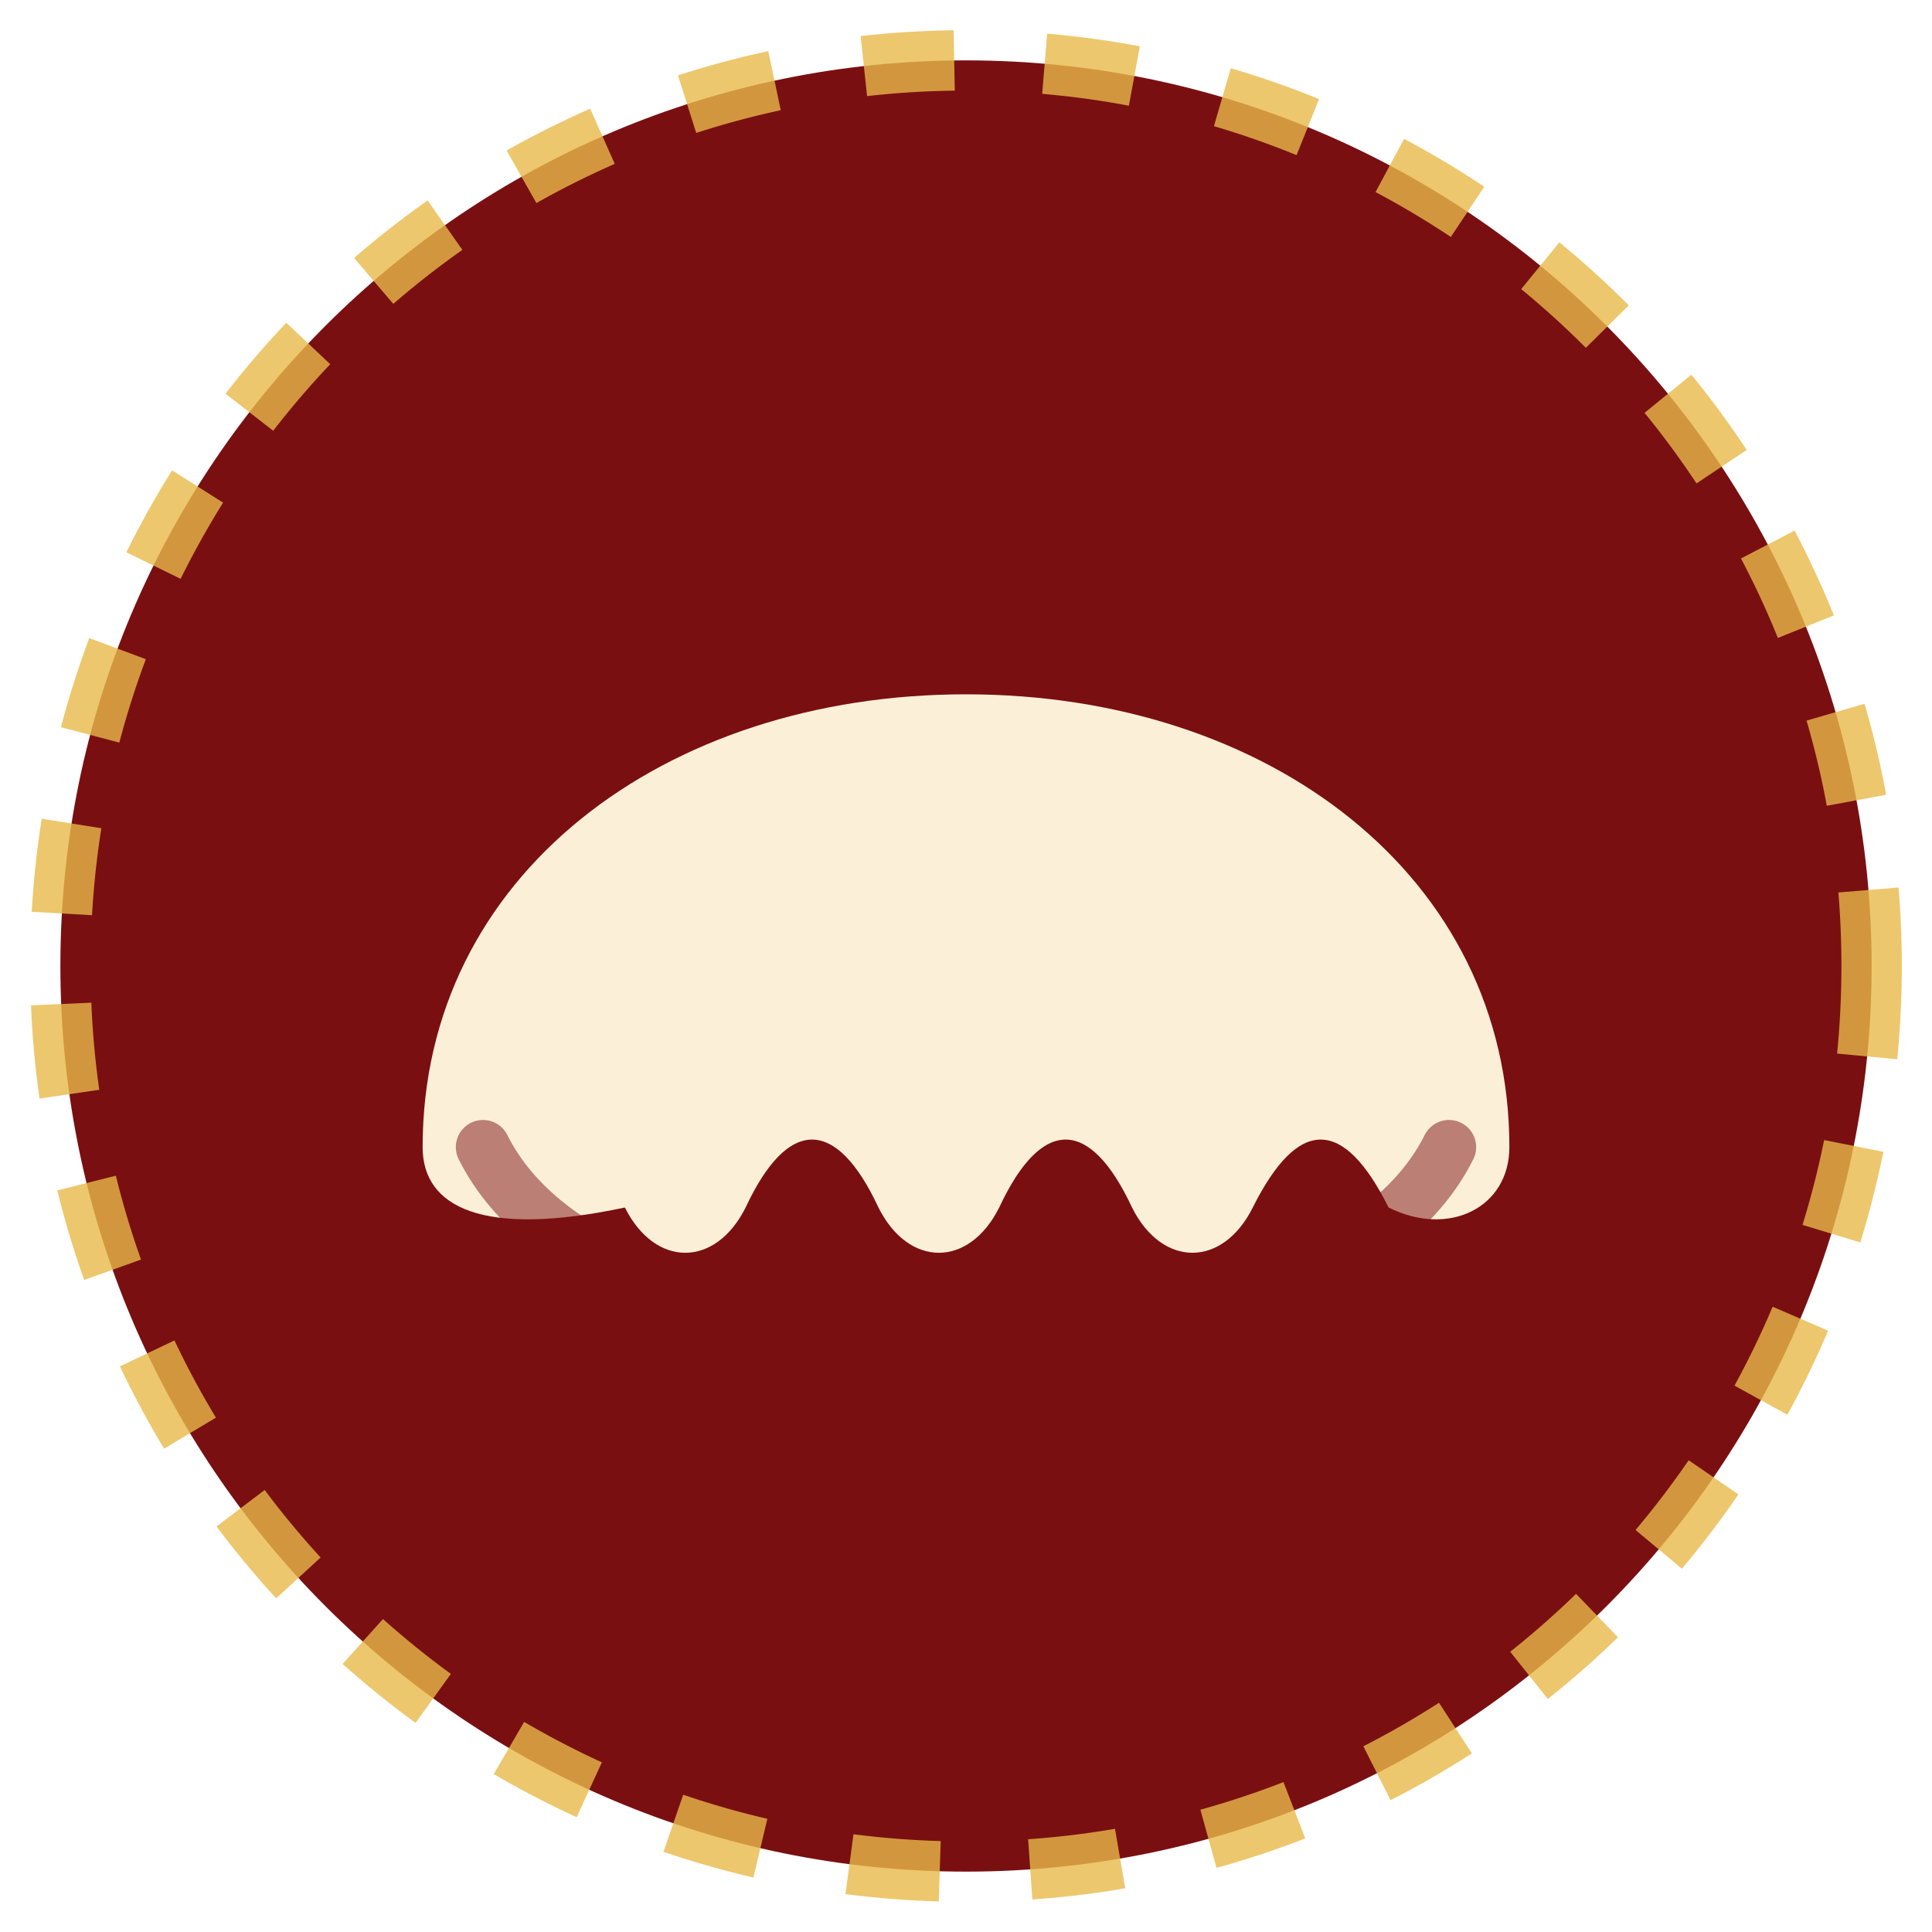
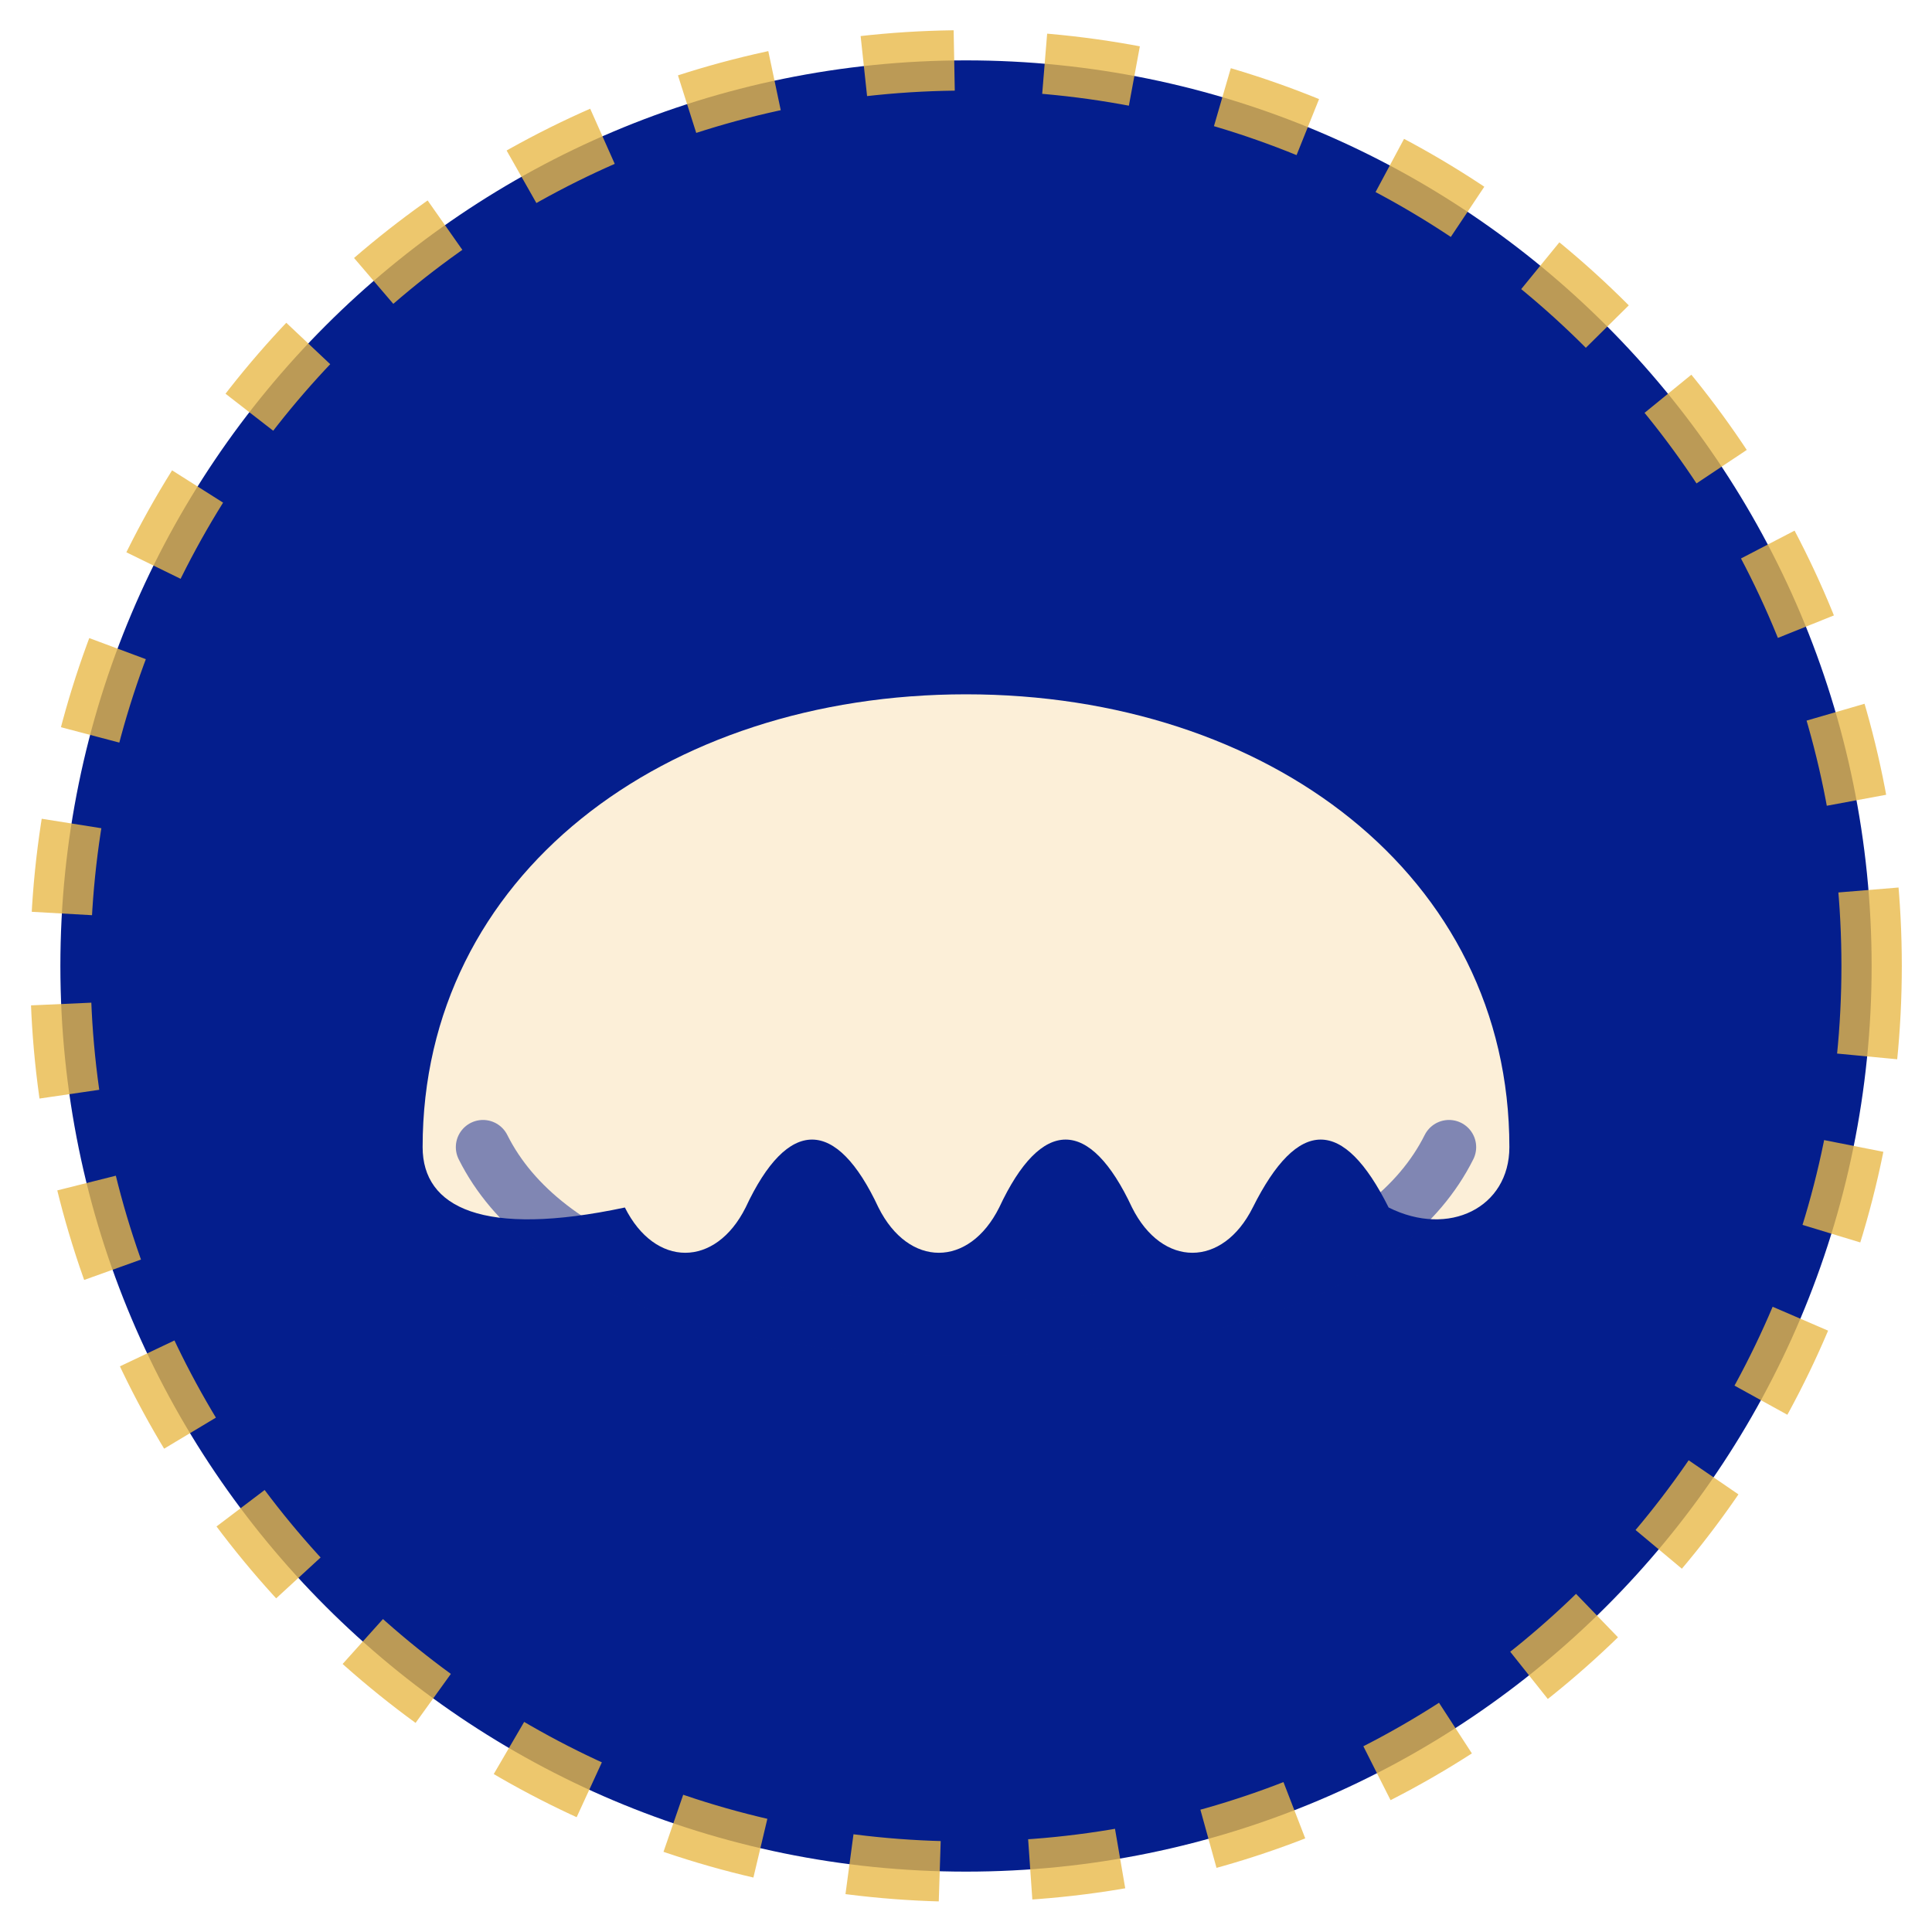
<svg xmlns="http://www.w3.org/2000/svg" viewBox="0 0 64 64">
-   <circle cx="32" cy="32" r="30" fill="#7a0f12" />
+   <circle cx="32" cy="32" r="30" fill="#041e8d" />
  <circle cx="32" cy="32" r="30" fill="none" stroke="#e9b949" stroke-width="2" stroke-dasharray="3 3" opacity="0.8" />
  <path d="M14 38c0-9 8-15 18-15s18 6 18 15c0 2-2 3-4 2-1.5-3-3-3-4.5 0-1 2-3 2-4 0-1.4-3-3-3-4.4 0-1 2-3 2-4 0-1.4-3-3-3-4.4 0-1 2-3 2-4 0C16 41 14 40 14 38Z" fill="#fcefd8" />
-   <path d="M16 38c2 4 8 6 16 6s14-2 16-6" fill="none" stroke="#7a0f12" stroke-width="1.8" stroke-linecap="round" opacity="0.5" />
+   <path d="M16 38c2 4 8 6 16 6s14-2 16-6" fill="none" stroke="#041e8d" stroke-width="1.8" stroke-linecap="round" opacity="0.5" />
</svg>
